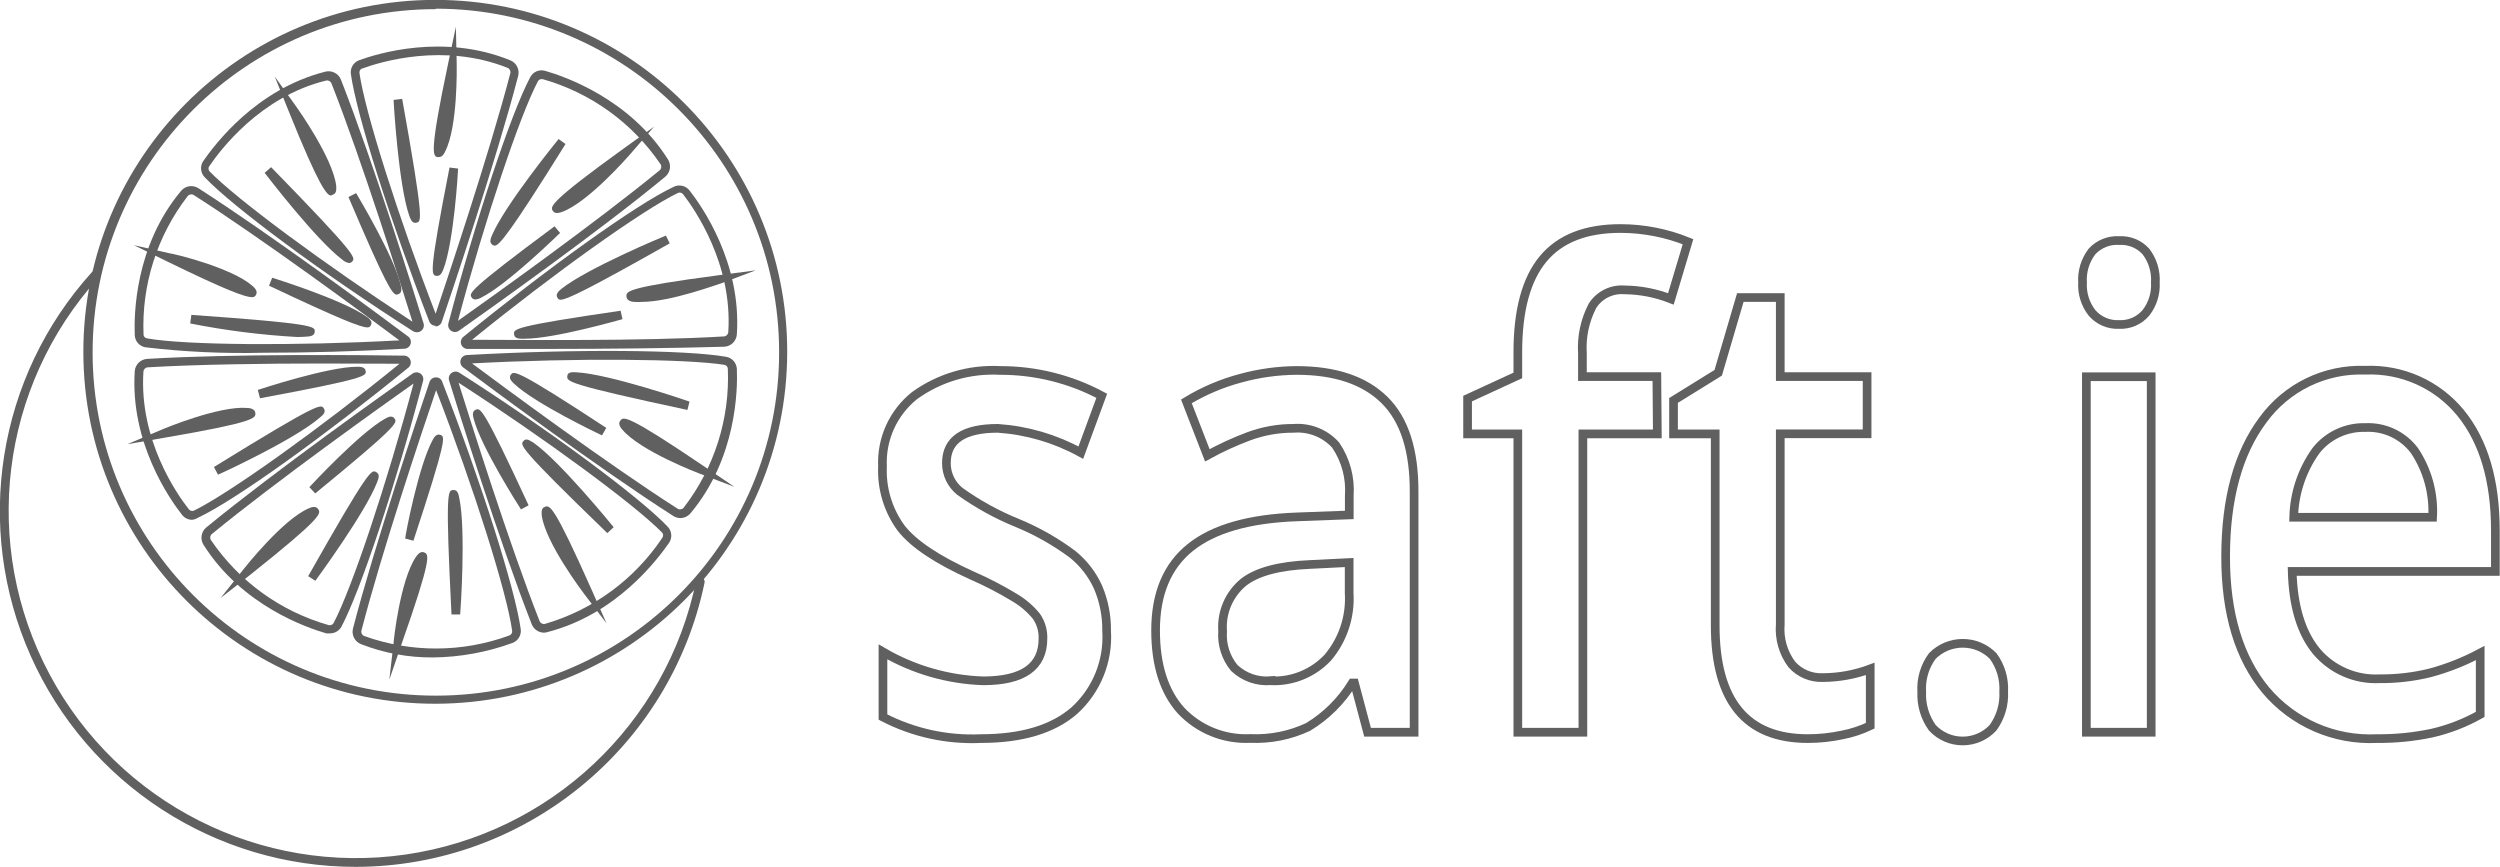
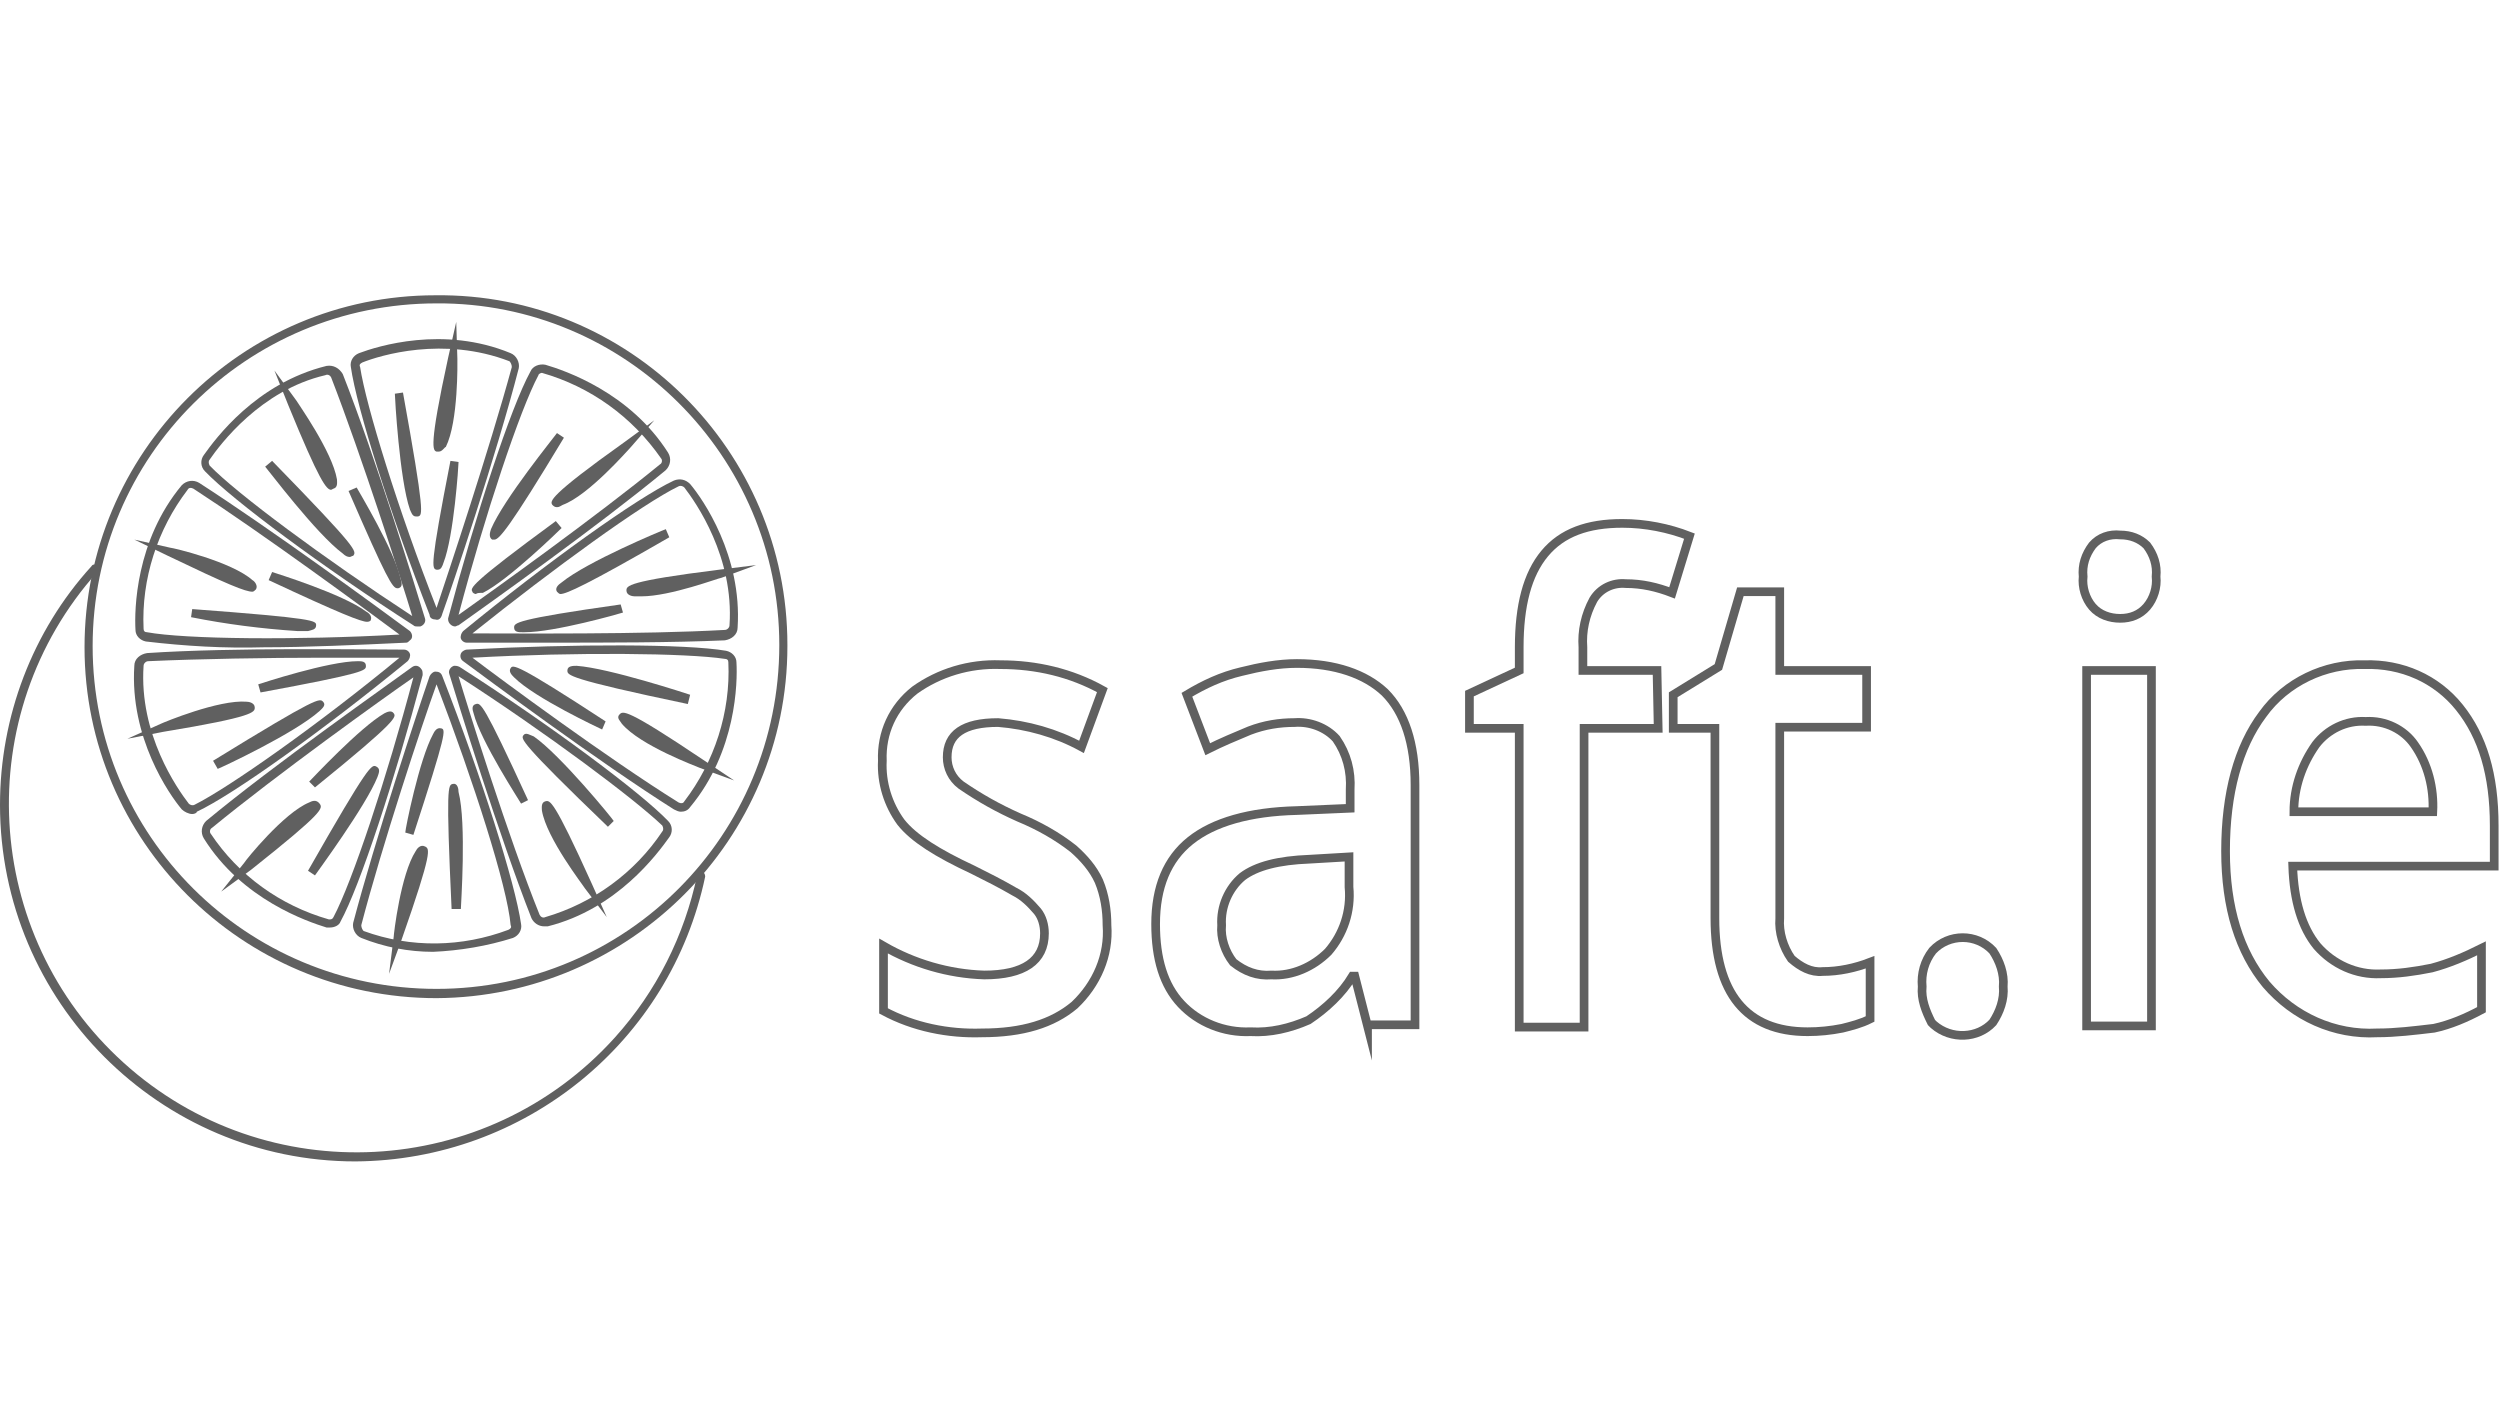
- <svg xmlns="http://www.w3.org/2000/svg" viewBox="0 0 215.95 74.88">
-   <defs>
-     <style>.cls-1{fill:#606060;}.cls-2,.cls-3{fill:none;stroke:#606060;stroke-linecap:round;stroke-miterlimit:10;}.cls-2{stroke-width:0.75px;}.cls-3{stroke-width:0.75px;}</style>
-   </defs>
-   <g id="Layer_2" data-name="Layer 2">
-     <g id="Layer_1-2" data-name="Layer 1">
-       <path class="cls-1" d="M30.74,74.88A30.74,30.74,0,0,1,7.92,23.53a.37.37,0,0,1,.55.5A30,30,0,1,0,60.13,50.18a.37.37,0,0,1,.73.15A30.83,30.83,0,0,1,30.74,74.88Z" />
-       <path class="cls-2" d="M95.59,54.5a8.57,8.57,0,0,1-2.81,6.9Q90,63.8,84.73,63.8a16.71,16.71,0,0,1-8.46-1.86V56.31a18.41,18.41,0,0,0,8.65,2.5q5.17,0,5.17-3.64a3.19,3.19,0,0,0-.57-1.94,7,7,0,0,0-1.88-1.61A30.54,30.54,0,0,0,84,49.73q-4.55-2.05-6.16-4.11a8.4,8.4,0,0,1-1.61-5.33A7.39,7.39,0,0,1,79,34.17,11.56,11.56,0,0,1,86.38,32a18.53,18.53,0,0,1,8.79,2.19l-1.81,4.91A17.32,17.32,0,0,0,86.19,37Q81.75,37,81.75,40a3.11,3.11,0,0,0,1.16,2.44,24,24,0,0,0,5,2.75,22,22,0,0,1,4.74,2.69,7.77,7.77,0,0,1,2.19,2.82A9.3,9.3,0,0,1,95.59,54.5Z" />
-       <path class="cls-2" d="M118.13,63.25,117,59h-.19A11.4,11.4,0,0,1,113,62.79a10.62,10.62,0,0,1-5,1A7.7,7.7,0,0,1,102,61.36q-2.18-2.44-2.18-6.91,0-4.75,3-7.16T112,44.65l4.55-.17V42.84a6.91,6.91,0,0,0-1.18-4.4A4.43,4.43,0,0,0,111.74,37a11,11,0,0,0-3.88.69,27.06,27.06,0,0,0-3.57,1.64l-1.81-4.66a17.81,17.81,0,0,1,4.69-2A18.66,18.66,0,0,1,112,32q5,0,7.59,2.55t2.56,8V63.25Zm-8.34-4.44a6.37,6.37,0,0,0,4.9-2,7.86,7.86,0,0,0,1.85-5.57V48.59l-3.38.17q-4,.17-5.75,1.54a5,5,0,0,0-1.8,4.21,4.48,4.48,0,0,0,1,3.18A4.09,4.09,0,0,0,109.79,58.8Z" />
-       <path class="cls-2" d="M143.16,37.48h-6.43V63.25h-5.62V37.48h-4.34V34.43l4.34-2v-2q0-5.44,2.19-8.07T140,19.74a15.59,15.59,0,0,1,5.81,1.14l-1.48,4.94a11.25,11.25,0,0,0-4-.78,3,3,0,0,0-2.77,1.37,7.82,7.82,0,0,0-.87,4.12v2h6.43Z" />
-       <path class="cls-2" d="M157.45,58.53a11.87,11.87,0,0,0,4.1-.75v4.91a10.08,10.08,0,0,1-2.39.79,14.28,14.28,0,0,1-3,.32q-8,0-8-9.77V37.48h-3.6V34.59l3.86-2.39,1.91-6.5h3.45v6.83h7.5v4.94h-7.5V53.92a5.09,5.09,0,0,0,1,3.48A3.4,3.4,0,0,0,157.45,58.53Z" />
-       <path class="cls-2" d="M166,59.78a4.73,4.73,0,0,1,.91-3.11,3.69,3.69,0,0,1,5.26,0,4.76,4.76,0,0,1,.91,3.07,4.88,4.88,0,0,1-.92,3.12,3.58,3.58,0,0,1-5.25,0A4.91,4.91,0,0,1,166,59.78Z" />
-       <path class="cls-2" d="M179.89,24.41a4,4,0,0,1,.82-2.69,2.94,2.94,0,0,1,2.35-.94,2.89,2.89,0,0,1,2.3.94,4,4,0,0,1,.82,2.69,3.9,3.9,0,0,1-.82,2.62,2.87,2.87,0,0,1-2.3,1,2.92,2.92,0,0,1-2.35-1A3.9,3.9,0,0,1,179.89,24.41Zm5.93,38.84h-5.6V32.54h5.6Z" />
-       <path class="cls-2" d="M205.33,63.8a11.8,11.8,0,0,1-9.61-4.18q-3.47-4.18-3.47-11.51,0-7.52,3.22-11.83a10.43,10.43,0,0,1,8.84-4.3,10.09,10.09,0,0,1,8.24,3.69q3,3.69,3,10.16v3.53H198q.12,4.47,2.07,6.87a6.69,6.69,0,0,0,5.5,2.4,17.53,17.53,0,0,0,4.35-.51,20.62,20.62,0,0,0,4.32-1.71v5.3a15.53,15.53,0,0,1-4.14,1.61A21.92,21.92,0,0,1,205.33,63.8Zm-1-26.87a5.24,5.24,0,0,0-4.28,2,10.3,10.3,0,0,0-1.92,5.75h12a9.45,9.45,0,0,0-1.57-5.76A5,5,0,0,0,204.31,36.93Z" />
-       <path class="cls-1" d="M37.65,60.79A30.4,30.4,0,1,1,68,30.4,30.43,30.43,0,0,1,37.65,60.79Zm0-60A29.65,29.65,0,1,0,67.3,30.4,29.68,29.68,0,0,0,37.65.75Z" />
-       <path class="cls-1" d="M37.63,28.14a.58.58,0,0,1-.55-.37C33.71,19.08,30.8,9.9,30.31,6.41A1.11,1.11,0,0,1,31,5.21h0c1.61-.59,7.32-2.35,13.08,0a1.15,1.15,0,0,1,.68,1.35c-1.92,7.38-5.84,19-6.6,21.24a.58.58,0,0,1-.54.4Zm.15-.64h0ZM31.28,5.91a.37.37,0,0,0-.23.4c.47,3.33,3.34,12.4,6.58,20.79,1-3,4.63-13.79,6.45-20.77a.4.4,0,0,0-.24-.47c-5.51-2.2-11-.51-12.55.06Z" />
-       <path class="cls-1" d="M36,28.7a.59.59,0,0,1-.32-.09c-7.84-5-15.59-10.76-18-13.3a1.12,1.12,0,0,1-.13-1.39h0c1-1.43,4.54-6.2,10.55-7.73a1.15,1.15,0,0,1,1.35.69c2.79,7.11,6.44,18.79,7.14,21.06a.59.59,0,0,1-.56.76Zm.09-.72h0Zm-18-13.65a.37.37,0,0,0,0,.46c2.34,2.42,10,8.07,17.54,13-.94-3-4.35-13.87-7-20.59a.4.4,0,0,0-.47-.24C22.46,8.36,19,13,18.1,14.33Z" />
-       <path class="cls-1" d="M22.76,30.47A71.75,71.75,0,0,1,12.56,30a1.11,1.11,0,0,1-.92-1.05h0c-.07-1.72,0-7.69,4-12.46a1.14,1.14,0,0,1,1.5-.23c6.23,4,15.47,10.83,18.16,12.84A.59.59,0,0,1,35,30.12C30.77,30.36,26.5,30.47,22.76,30.47ZM12.39,28.88a.37.37,0,0,0,.31.35c3.31.59,12.83.66,21.8.17-3.06-2.28-11.8-8.74-17.76-12.55a.4.4,0,0,0-.52.08,18.36,18.36,0,0,0-3.82,12Zm22.55.49h0Z" />
-       <path class="cls-1" d="M16.6,44.9a1.1,1.1,0,0,1-.87-.42c-1.06-1.35-4.5-6.24-4.09-12.43A1.15,1.15,0,0,1,12.72,31c7.41-.45,18.9-.33,22.24-.28a.59.59,0,0,1,.36,1c-7.22,5.89-15,11.5-18.22,13A1.13,1.13,0,0,1,16.6,44.9ZM27.76,31.4c-4.72,0-10.59.07-15,.33a.4.4,0,0,0-.37.37C12,38,15.3,42.72,16.32,44h0a.37.37,0,0,0,.45.1c3-1.47,10.76-7,17.74-12.68C33.07,31.42,30.63,31.4,27.76,31.4Z" />
-       <path class="cls-1" d="M28.49,54.71a1.06,1.06,0,0,1-.3,0h0c-1.65-.47-7.3-2.4-10.61-7.65a1.15,1.15,0,0,1,.24-1.5c5.91-4.86,15.89-11.93,17.83-13.3a.59.59,0,0,1,.9.63c-2.37,9-5.41,18.15-7.07,21.27A1.13,1.13,0,0,1,28.49,54.71ZM28.4,54a.38.38,0,0,0,.42-.19c1.58-3,4.59-12,6.9-20.68-2.59,1.83-11.84,8.42-17.42,13a.4.4,0,0,0-.08.52A18.36,18.36,0,0,0,28.4,54Z" />
-       <path class="cls-1" d="M37.4,56.79a16.72,16.72,0,0,1-6.22-1.15,1.15,1.15,0,0,1-.69-1.35C32.36,47.11,36,36.21,37.1,33a.58.58,0,0,1,.54-.4.54.54,0,0,1,.56.38c3.37,8.68,6.29,17.87,6.78,21.36a1.11,1.11,0,0,1-.72,1.2h0A20.62,20.62,0,0,1,37.4,56.79Zm.27-23.09C36.44,37.31,33,47.6,31.22,54.47a.4.4,0,0,0,.24.47A18.36,18.36,0,0,0,44,54.89h0a.37.37,0,0,0,.24-.4C43.78,51.15,40.91,42.08,37.67,33.7Zm6.47,21.54h0Z" />
-       <path class="cls-1" d="M47,54.65a1.15,1.15,0,0,1-1.07-.73c-2.79-7.11-6.44-18.79-7.14-21.06a.59.59,0,0,1,.88-.67c7.83,5,15.59,10.76,18,13.3a1.11,1.11,0,0,1,.13,1.39c-1,1.43-4.54,6.2-10.55,7.73A1.16,1.16,0,0,1,47,54.65ZM39.61,33.06c.94,3,4.35,13.87,7,20.59a.4.4,0,0,0,.47.24,18.36,18.36,0,0,0,10.12-7.42h0a.37.37,0,0,0,0-.46C54.81,43.58,47.15,37.94,39.61,33.06Z" />
-       <path class="cls-1" d="M58.77,44.75a1.13,1.13,0,0,1-.61-.18C51.72,40.46,41.9,33.15,40,31.73a.59.59,0,0,1,.32-1.06c9.3-.53,18.94-.46,22.41.15a1.12,1.12,0,0,1,.92,1.05h0c.07,1.72,0,7.69-4,12.46A1.15,1.15,0,0,1,58.77,44.75Zm-18-13.36c2.54,1.89,11.67,8.66,17.76,12.55a.4.4,0,0,0,.52-.08,18.35,18.35,0,0,0,3.82-12h0a.36.36,0,0,0-.31-.35C59.28,31,49.77,30.91,40.79,31.39Z" />
-       <path class="cls-1" d="M47.53,30.14c-3.19,0-5.85,0-7.2,0a.59.59,0,0,1-.36-1c7.22-5.89,15-11.5,18.22-13a1.11,1.11,0,0,1,1.37.31h0c1.06,1.35,4.5,6.24,4.09,12.43a1.15,1.15,0,0,1-1.07,1.07C58.14,30.08,52.26,30.14,47.53,30.14Zm-6.75-.79c3.81,0,14.66.14,21.75-.29a.4.4,0,0,0,.38-.37C63.29,22.77,60,18.07,59,16.77a.37.37,0,0,0-.45-.1C55.49,18.15,47.75,23.68,40.78,29.35Z" />
-       <path class="cls-1" d="M39.3,28.68a.59.59,0,0,1-.57-.74c2.37-9,5.41-18.15,7.07-21.27a1.1,1.1,0,0,1,1.29-.55c1.65.47,7.3,2.4,10.61,7.65a1.15,1.15,0,0,1-.24,1.5C51.74,20,42.37,26.64,39.64,28.57A.58.58,0,0,1,39.3,28.68ZM46.79,6.83a.37.37,0,0,0-.33.2c-1.58,3-4.59,12-6.9,20.68,3.11-2.2,11.94-8.51,17.42-13a.4.4,0,0,0,.08-.52A18.36,18.36,0,0,0,46.89,6.84h-.1Z" />
-       <path class="cls-1" d="M35.87,19.25c-.3,0-.43-.37-.52-.62C34.43,16,34,8.93,34,8.63l.74-.09C36.63,19.06,36.4,19.12,36,19.23Zm0-.37h0Z" />
-       <path class="cls-1" d="M37.78,23.83l-.12,0c-.4-.12-.63-.18,1.17-9.36l.74.09c0,.26-.37,6.39-1.28,8.72C38.21,23.48,38.07,23.83,37.78,23.83Z" />
-       <path class="cls-1" d="M37.92,13.57l-.15,0c-.35-.12-.72-.25.95-8.13l.66-3.13.07,3.2c0,.22.11,5.43-1,7.58C38.39,13.23,38.22,13.57,37.92,13.57Zm.29-.55h0Z" />
-       <path class="cls-1" d="M42.73,21.22a.35.35,0,0,1-.16-.05c-.35-.19-.18-.6-.06-.87,1.11-2.59,5.55-8.05,5.74-8.29l.6.43C44,20.22,43.11,21.22,42.73,21.22Z" />
-       <path class="cls-1" d="M41.06,25.87a.37.37,0,0,1-.33-.19c-.21-.35-.34-.56,7.17-6.13l.48.57c-.19.18-4.57,4.47-6.82,5.59A1.24,1.24,0,0,1,41.06,25.87Z" />
-       <path class="cls-1" d="M48.12,18.4a.41.41,0,0,1-.39-.22c-.17-.32-.36-.67,6.17-5.37l2.6-1.87-2.1,2.42c-.15.17-3.57,4.09-5.83,4.94A1.33,1.33,0,0,1,48.12,18.4Z" />
-       <path class="cls-1" d="M48.42,25.89a.27.27,0,0,1-.26-.16c-.22-.33.13-.61.36-.8,2.21-1.75,8.71-4.47,9-4.58l.33.67C50.67,25.08,48.94,25.89,48.42,25.89Z" />
-       <path class="cls-1" d="M45.3,29.26h-.18c-.26,0-.7,0-.72-.42s0-.66,9.21-2l.16.73C53.52,27.63,47.89,29.26,45.3,29.26Z" />
-       <path class="cls-1" d="M55.42,26.08a4.58,4.58,0,0,1-.62,0c-.21,0-.69-.09-.69-.5s0-.76,8-1.81l3.17-.42-3,1.13C62.08,24.52,57.94,26.08,55.42,26.08Z" />
-       <path class="cls-1" d="M27.24,50.17l-.62-.4c5.26-9.3,5.47-9.2,5.86-9s.2.59.1.87C31.58,44.26,27.41,49.93,27.24,50.17Z" />
-       <path class="cls-1" d="M27.23,42.62l-.51-.54c.18-.19,4.35-4.69,6.54-5.91.23-.13.61-.34.83,0S34.46,36.7,27.23,42.62Z" />
-       <path class="cls-1" d="M19.06,51.65l2-2.51c.14-.17,3.37-4.26,5.59-5.22.19-.08.64-.28.85.08s.39.66-5.91,5.67Z" />
-       <path class="cls-1" d="M18.83,41l-.35-.66c9.09-5.61,9.23-5.43,9.48-5.08s-.1.62-.33.81C25.49,37.94,19.1,40.9,18.83,41Z" />
-       <path class="cls-1" d="M22.46,34.4l-.19-.72c.25-.08,6.07-2,8.58-2,.26,0,.7,0,.74.39S31.66,32.7,22.46,34.4Z" />
-       <path class="cls-1" d="M11,38.37l2.95-1.25c.2-.09,5-2.09,7.41-1.88.21,0,.69.07.7.47s0,.76-7.91,2.11Z" />
-       <path class="cls-1" d="M25.66,29.11a66.44,66.44,0,0,1-9.23-1.17l.1-.74c10.66.75,10.66,1,10.66,1.42s-.44.44-.74.46S25.95,29.11,25.66,29.11Z" />
-       <path class="cls-1" d="M31.73,28.28c-.55,0-2.26-.66-8.49-3.6l.27-.69c.25.08,6.1,1.91,8.15,3.36.21.15.57.41.37.75A.29.29,0,0,1,31.73,28.28Z" />
-       <path class="cls-1" d="M21.76,25.67c-.56,0-2.15-.56-7.31-3.08l-2.88-1.41,3.12.71c.22,0,5.29,1.21,7.11,2.8.16.14.52.46.3.8A.34.34,0,0,1,21.76,25.67Zm-.3-.27h0Z" />
-       <path class="cls-1" d="M30.16,22.72a1.12,1.12,0,0,1-.58-.28c-2.26-1.69-6.54-7.28-6.72-7.51l.56-.49c7.46,7.65,7.3,7.83,7,8.15A.36.36,0,0,1,30.16,22.72Z" />
-       <path class="cls-1" d="M34.26,25.45c-.36,0-.92-.82-4.16-8.43l.66-.34c.13.22,3.29,5.49,3.85,7.93.06.26.16.68-.22.81Zm0-.38h0Z" />
-       <path class="cls-1" d="M28.6,16.89c-.35,0-1-.67-3.66-7.28l-1.21-3,1.86,2.6c.13.18,3.15,4.43,3.45,6.82,0,.21.09.69-.31.79Z" />
-       <path class="cls-1" d="M52.46,46.05c-7.68-7.42-7.53-7.6-7.26-7.94s.62,0,.87.12c2.31,1.62,6.75,7.08,6.94,7.31Z" />
-       <path class="cls-1" d="M45,44c-.14-.22-3.45-5.39-4.08-7.81-.07-.25-.18-.68.2-.81s.62-.21,4.54,8.27Z" />
-       <path class="cls-1" d="M52.39,53.84l-1.94-2.55c-.13-.18-3.28-4.33-3.65-6.72,0-.21-.11-.68.29-.8s.73-.21,4,7.14Z" />
-       <path class="cls-1" d="M59.38,35.41C48.93,33.18,49,32.95,49,32.52s.5-.37.8-.36c2.82.15,9.48,2.43,9.76,2.53Z" />
-       <path class="cls-1" d="M52,37.61c-.23-.11-5.78-2.74-7.6-4.47-.19-.18-.51-.48-.26-.79s.41-.52,8.23,4.61Z" />
-       <path class="cls-1" d="M63.43,42.05l-3-1.14c-.21-.08-5.07-1.94-6.65-3.77-.14-.16-.45-.52-.18-.83s.51-.57,7.17,3.94Z" />
-       <path class="cls-1" d="M39.75,53.08H39c-.54-10.67-.31-10.7.12-10.75s.49.39.55.68C40.26,45.76,39.78,52.79,39.75,53.08Z" />
-       <path class="cls-1" d="M35.71,46.71,35,46.52c0-.26,1.16-6.29,2.36-8.49.12-.23.33-.61.7-.46S38.64,37.83,35.71,46.71Z" />
-       <path class="cls-1" d="M33.63,58.71,34,55.52c0-.22.57-5.4,1.92-7.4.12-.17.39-.57.75-.39s.68.34-2,7.95Z" />
-       <path class="cls-3" d="M56.07,59.88" />
+ <svg xmlns="http://www.w3.org/2000/svg" version="1.1" id="Layer_1" x="0px" y="0px" viewBox="0 0 215.9 122.8" style="enable-background:new 0 0 215.9 122.8;" xml:space="preserve">
+   <style type="text/css">
+ 	.st0{fill:#606060;}
+ 	.st1{fill:none;stroke:#606060;stroke-width:0.75;stroke-linecap:round;stroke-miterlimit:10;}
+ </style>
+   <g id="Layer_2">
+     <g id="Layer_1-2">
+       <path class="st0" d="M30.7,100.3C13.8,100.3,0,86.5,0,69.5c0-7.6,2.8-15,7.9-20.6c0.1-0.2,0.4-0.2,0.5,0c0.2,0.1,0.2,0.4,0,0.5    l0,0C-2.6,61.7-1.6,80.7,10.7,91.8s31.3,10.1,42.4-2.2c3.6-4,6-8.8,7.1-14c0-0.2,0.2-0.3,0.4-0.3c0.2,0,0.3,0.2,0.3,0.4    C57.9,90,45.3,100.2,30.7,100.3z" />
+       <path class="st1" d="M95.6,79.9c0.2,2.6-0.9,5.1-2.8,6.9c-1.9,1.6-4.5,2.4-8,2.4c-2.9,0.1-5.9-0.5-8.5-1.9v-5.6    c2.6,1.5,5.6,2.4,8.7,2.5c3.4,0,5.2-1.2,5.2-3.6c0-0.7-0.2-1.4-0.6-1.9C89,78,88.4,77.4,87.6,77c-1.2-0.7-2.4-1.3-3.6-1.9    c-3-1.4-5.1-2.7-6.2-4.1c-1.1-1.5-1.7-3.4-1.6-5.3c-0.1-2.4,0.9-4.6,2.8-6.1c2.1-1.5,4.7-2.3,7.4-2.2c3.1,0,6.1,0.7,8.8,2.2    l-1.8,4.9c-2.2-1.2-4.7-1.9-7.2-2.1c-3,0-4.4,1-4.4,3c0,0.9,0.4,1.8,1.2,2.4c1.6,1.1,3.2,2,5,2.8c1.7,0.7,3.3,1.6,4.7,2.7    c0.9,0.8,1.7,1.7,2.2,2.8C95.4,77.3,95.6,78.6,95.6,79.9z" />
+       <path class="st1" d="M118.1,88.6l-1.1-4.3h-0.2c-0.9,1.5-2.3,2.8-3.8,3.8c-1.6,0.7-3.3,1.1-5,1c-2.3,0.1-4.5-0.8-6-2.4    c-1.5-1.6-2.2-3.9-2.2-6.9c0-3.2,1-5.6,3-7.2s5.1-2.5,9.2-2.6l4.6-0.2v-1.6c0.1-1.6-0.3-3.1-1.2-4.4c-0.9-1-2.3-1.5-3.6-1.4    c-1.3,0-2.6,0.2-3.9,0.7c-1.2,0.5-2.4,1-3.6,1.6l-1.8-4.7c1.5-0.9,3-1.6,4.7-2c1.6-0.4,3.2-0.7,4.8-0.7c3.3,0,5.9,0.9,7.6,2.5    c1.7,1.7,2.6,4.4,2.6,8v20.7H118.1z M109.8,84.2c1.8,0.1,3.6-0.7,4.9-2c1.3-1.5,2-3.5,1.8-5.6V74l-3.4,0.2    c-2.7,0.1-4.6,0.6-5.8,1.5c-1.2,1-1.9,2.6-1.8,4.2c-0.1,1.1,0.3,2.3,1,3.2C107.5,83.9,108.6,84.3,109.8,84.2L109.8,84.2z" />
+       <path class="st1" d="M143.2,62.9h-6.4v25.8h-5.6V62.9h-4.3v-3l4.3-2v-2c0-3.6,0.7-6.3,2.2-8.1c1.5-1.8,3.7-2.6,6.7-2.6    c2,0,4,0.4,5.8,1.1l-1.5,4.9c-1.3-0.5-2.6-0.8-4-0.8c-1.1-0.1-2.2,0.4-2.8,1.4c-0.7,1.3-1,2.7-0.9,4.1v2h6.4L143.2,62.9z" />
+       <path class="st1" d="M157.4,83.9c1.4,0,2.8-0.3,4.1-0.8v4.9c-0.8,0.4-1.6,0.6-2.4,0.8c-1,0.2-2,0.3-3,0.3c-5.3,0-8-3.3-8-9.8V62.9    h-3.6V60l3.9-2.4l1.9-6.5h3.4v6.8h7.5v4.9h-7.5v16.5c-0.1,1.2,0.3,2.5,1,3.5C155.5,83.5,156.4,84,157.4,83.9z" />
+       <path class="st1" d="M166,85.2c-0.1-1.1,0.2-2.2,0.9-3.1c1.4-1.5,3.8-1.5,5.2,0c0,0,0,0,0,0c0.6,0.9,1,2,0.9,3.1    c0.1,1.1-0.3,2.2-0.9,3.1c-1.3,1.4-3.6,1.5-5.1,0.2c-0.1-0.1-0.1-0.1-0.2-0.2C166.3,87.3,165.9,86.3,166,85.2z" />
+       <path class="st1" d="M179.9,49.8c-0.1-1,0.2-1.9,0.8-2.7c0.6-0.7,1.5-1,2.4-0.9c0.9,0,1.7,0.3,2.3,0.9c0.6,0.8,0.9,1.7,0.8,2.7    c0.1,0.9-0.2,1.9-0.8,2.6c-0.6,0.7-1.4,1-2.3,1c-0.9,0-1.8-0.3-2.4-1C180.1,51.7,179.8,50.7,179.9,49.8z M185.8,88.6h-5.6V57.9    h5.6V88.6z" />
+       <path class="st1" d="M205.3,89.2c-3.7,0.2-7.2-1.4-9.6-4.2c-2.3-2.8-3.5-6.6-3.5-11.5c0-5,1.1-9,3.2-11.8c2-2.8,5.4-4.4,8.8-4.3    c3.2-0.1,6.2,1.2,8.2,3.7c2,2.5,3,5.8,3,10.2v3.5H198c0.1,3,0.8,5.3,2.1,6.9c1.4,1.6,3.4,2.5,5.5,2.4c1.5,0,2.9-0.2,4.4-0.5    c1.5-0.4,2.9-1,4.3-1.7v5.3c-1.3,0.7-2.7,1.3-4.1,1.6C208.5,89,206.9,89.2,205.3,89.2z M204.3,62.3c-1.7-0.1-3.3,0.7-4.3,2    c-1.2,1.7-1.9,3.7-1.9,5.8h12c0.1-2-0.4-4.1-1.6-5.8C207.6,63,206,62.2,204.3,62.3L204.3,62.3z" />
+       <path class="st0" d="M37.7,86.2c-16.8,0-30.4-13.6-30.4-30.3c0-16.8,13.6-30.4,30.3-30.4C54.3,25.3,68,38.9,68,55.7c0,0,0,0,0,0.1    C68,72.5,54.4,86.1,37.7,86.2z M37.7,26.2C21.3,26.2,8,39.4,8,55.8c0,16.4,13.3,29.6,29.7,29.6s29.6-13.3,29.6-29.7c0,0,0,0,0,0    C67.3,39.4,54,26.1,37.7,26.2L37.7,26.2z" />
+       <path class="st0" d="M37.6,53.5c-0.2,0-0.5-0.1-0.5-0.4c-3.4-8.7-6.3-17.9-6.8-21.4c-0.1-0.5,0.2-1,0.7-1.2l0,0    c1.6-0.6,7.3-2.4,13.1,0c0.5,0.2,0.8,0.8,0.7,1.3c-1.9,7.4-5.8,19-6.6,21.2C38.1,53.4,37.9,53.6,37.6,53.5L37.6,53.5z M37.8,52.9    L37.8,52.9z M31.3,31.3c-0.2,0.1-0.3,0.2-0.2,0.4c0.5,3.3,3.3,12.4,6.6,20.8c1-3,4.6-13.8,6.5-20.8c0-0.2-0.1-0.4-0.2-0.5    C38.3,29,32.8,30.7,31.3,31.3L31.3,31.3z" />
+       <path class="st0" d="M36,54.1c-0.1,0-0.2,0-0.3-0.1c-7.8-5-15.6-10.8-18-13.3c-0.4-0.4-0.4-1-0.1-1.4l0,0c1-1.4,4.5-6.2,10.6-7.7    c0.6-0.1,1.1,0.2,1.4,0.7c2.8,7.1,6.4,18.8,7.1,21.1c0.1,0.3-0.1,0.6-0.4,0.7C36.1,54.1,36.1,54.1,36,54.1L36,54.1z M36.1,53.4    L36.1,53.4z M18.1,39.7c-0.1,0.1-0.1,0.3,0,0.5c2.3,2.4,10,8.1,17.5,13c-0.9-3-4.4-13.9-7-20.6c-0.1-0.2-0.3-0.3-0.5-0.2    C22.5,33.7,19,38.4,18.1,39.7L18.1,39.7z" />
+       <path class="st0" d="M22.8,55.9c-3.4,0.1-6.8-0.1-10.2-0.5c-0.5-0.1-0.9-0.5-0.9-1l0,0c-0.1-1.7,0-7.7,4-12.5    c0.4-0.4,1-0.5,1.5-0.2c6.2,4,15.5,10.8,18.2,12.8c0.2,0.2,0.3,0.6,0,0.8c-0.1,0.1-0.2,0.2-0.3,0.2C30.8,55.7,26.5,55.9,22.8,55.9    z M12.4,54.3c0,0.2,0.1,0.3,0.3,0.3c3.3,0.6,12.8,0.7,21.8,0.2c-3.1-2.3-11.8-8.7-17.8-12.6c-0.2-0.1-0.4-0.1-0.5,0.1    C13.6,45.7,12.2,50,12.4,54.3L12.4,54.3z M34.9,54.8L34.9,54.8z" />
+       <path class="st0" d="M16.6,70.3c-0.3,0-0.7-0.2-0.9-0.4c-1.1-1.3-4.5-6.2-4.1-12.4c0-0.6,0.5-1,1.1-1.1c7.4-0.5,18.9-0.3,22.2-0.3    c0.3,0,0.6,0.3,0.5,0.6c0,0.1-0.1,0.3-0.2,0.4c-7.2,5.9-15,11.5-18.2,13C17,70.2,16.8,70.3,16.6,70.3z M27.8,56.8    c-4.7,0-10.6,0.1-15,0.3c-0.2,0-0.4,0.2-0.4,0.4c-0.4,5.9,2.9,10.6,3.9,11.9l0,0c0.1,0.1,0.3,0.2,0.5,0.1c3-1.5,10.8-7,17.7-12.7    C33.1,56.8,30.6,56.8,27.8,56.8z" />
+       <path class="st0" d="M28.5,80.1c-0.1,0-0.2,0-0.3,0l0,0c-1.6-0.5-7.3-2.4-10.6-7.7c-0.3-0.5-0.2-1.1,0.2-1.5    c5.9-4.9,15.9-11.9,17.8-13.3c0.3-0.2,0.6-0.1,0.8,0.2c0.1,0.1,0.1,0.3,0.1,0.5c-2.4,9-5.4,18.2-7.1,21.3    C29.3,79.9,28.9,80.1,28.5,80.1z M28.4,79.4c0.2,0,0.3,0,0.4-0.2c1.6-3,4.6-12,6.9-20.7c-2.6,1.8-11.8,8.4-17.4,13    c-0.2,0.1-0.2,0.4-0.1,0.5C20.6,75.6,24.2,78.2,28.4,79.4z" />
+       <path class="st0" d="M37.4,82.2c-2.1,0-4.2-0.4-6.2-1.2c-0.5-0.2-0.8-0.8-0.7-1.3c1.9-7.2,5.5-18.1,6.6-21.3    c0.1-0.2,0.3-0.4,0.5-0.4c0.3,0,0.5,0.1,0.6,0.4c3.4,8.7,6.3,17.9,6.8,21.4c0.1,0.5-0.2,1-0.7,1.2l0,0    C42.1,81.7,39.7,82.1,37.4,82.2z M37.7,59.1C36.4,62.7,33,73,31.2,79.9c0,0.2,0.1,0.4,0.2,0.5c4.1,1.5,8.5,1.4,12.5-0.1l0,0    c0.2-0.1,0.3-0.2,0.2-0.4C43.8,76.5,40.9,67.5,37.7,59.1z M44.1,80.6L44.1,80.6z" />
+       <path class="st0" d="M47,80c-0.5,0-0.9-0.3-1.1-0.7c-2.8-7.1-6.4-18.8-7.1-21.1c-0.1-0.3,0.1-0.6,0.4-0.7c0.2,0,0.3,0,0.5,0.1    c7.8,5,15.6,10.8,18,13.3c0.4,0.4,0.4,1,0.1,1.4c-1,1.4-4.5,6.2-10.5,7.7C47.2,80,47.1,80,47,80z M39.6,58.4    c0.9,3,4.3,13.9,7,20.6c0.1,0.2,0.3,0.3,0.5,0.2c4.1-1.2,7.7-3.8,10.1-7.4l0,0c0.1-0.1,0.1-0.3,0-0.5C54.8,69,47.2,63.3,39.6,58.4    z" />
+       <path class="st0" d="M58.8,70.1c-0.2,0-0.4-0.1-0.6-0.2C51.7,65.8,41.9,58.5,40,57.1c-0.3-0.2-0.3-0.6-0.1-0.8    c0.1-0.1,0.3-0.2,0.4-0.2c9.3-0.5,18.9-0.5,22.4,0.1c0.5,0.1,0.9,0.5,0.9,1l0,0c0.1,1.7,0,7.7-4,12.5C59.4,70,59.1,70.1,58.8,70.1    z M40.8,56.8c2.5,1.9,11.7,8.7,17.8,12.5c0.2,0.1,0.4,0.1,0.5-0.1c2.6-3.4,4-7.7,3.8-12l0,0c0-0.2-0.1-0.3-0.3-0.3    C59.3,56.4,49.8,56.3,40.8,56.8L40.8,56.8z" />
+       <path class="st0" d="M47.5,55.5c-3.2,0-5.8,0-7.2,0c-0.3,0-0.6-0.3-0.5-0.6c0-0.1,0.1-0.3,0.2-0.4c7.2-5.9,15-11.5,18.2-13    c0.5-0.2,1-0.1,1.4,0.3l0,0c1.1,1.3,4.5,6.2,4.1,12.4c0,0.6-0.5,1-1.1,1.1C58.1,55.5,52.3,55.5,47.5,55.5z M40.8,54.7    c3.8,0,14.7,0.1,21.8-0.3c0.2,0,0.4-0.2,0.4-0.4c0.4-5.9-2.9-10.6-3.9-11.9c-0.1-0.1-0.3-0.2-0.5-0.1    C55.5,43.5,47.8,49.1,40.8,54.7z" />
+       <path class="st0" d="M39.3,54.1c-0.3,0-0.6-0.3-0.6-0.6c0-0.1,0-0.1,0-0.1c2.4-9,5.4-18.2,7.1-21.3c0.2-0.5,0.8-0.7,1.3-0.6    c1.7,0.5,7.3,2.4,10.6,7.6c0.3,0.5,0.2,1.1-0.2,1.5C51.7,45.4,42.4,52,39.6,54C39.5,54,39.4,54.1,39.3,54.1z M46.8,32.2    c-0.1,0-0.3,0.1-0.3,0.2c-1.6,3-4.6,12-6.9,20.7c3.1-2.2,11.9-8.5,17.4-13c0.2-0.1,0.2-0.4,0.1-0.5C54.6,36,51,33.4,46.8,32.2    L46.8,32.2L46.8,32.2z" />
+       <path class="st0" d="M35.9,44.6c-0.3,0-0.4-0.4-0.5-0.6c-0.9-2.6-1.3-9.7-1.3-10l0.7-0.1c1.9,10.5,1.7,10.6,1.3,10.7L35.9,44.6z     M35.9,44.3L35.9,44.3z" />
+       <path class="st0" d="M37.8,49.2h-0.1c-0.4-0.1-0.6-0.2,1.2-9.4l0.7,0.1c0,0.3-0.4,6.4-1.3,8.7C38.2,48.9,38.1,49.2,37.8,49.2z" />
+       <path class="st0" d="M37.9,39h-0.2c-0.3-0.1-0.7-0.3,1-8.1l0.7-3.1l0.1,3.2c0,0.2,0.1,5.4-1,7.6C38.4,38.6,38.2,39,37.9,39z     M38.2,38.4L38.2,38.4z" />
+       <path class="st0" d="M42.7,46.6c-0.1,0-0.1,0-0.2,0c-0.3-0.2-0.2-0.6-0.1-0.9c1.1-2.6,5.5-8,5.7-8.3l0.6,0.4    C44,45.6,43.1,46.6,42.7,46.6z" />
+       <path class="st0" d="M41.1,51.3c-0.1,0-0.3-0.1-0.3-0.2c-0.2-0.3-0.3-0.6,7.2-6.1l0.5,0.6c-0.2,0.2-4.6,4.5-6.8,5.6    C41.4,51.2,41.2,51.2,41.1,51.3z" />
+       <path class="st0" d="M48.1,43.8c-0.2,0-0.3-0.1-0.4-0.2c-0.2-0.3-0.4-0.7,6.2-5.4l2.6-1.9l-2.1,2.4c-0.2,0.2-3.6,4.1-5.8,4.9    C48.4,43.7,48.3,43.8,48.1,43.8z" />
+       <path class="st0" d="M48.4,51.3c-0.1,0-0.2-0.1-0.3-0.2c-0.2-0.3,0.1-0.6,0.4-0.8c2.2-1.8,8.7-4.5,9-4.6l0.3,0.7    C50.7,50.5,48.9,51.3,48.4,51.3z" />
+       <path class="st0" d="M45.3,54.6h-0.2c-0.3,0-0.7,0-0.7-0.4c0-0.4,0-0.7,9.2-2l0.2,0.7C53.5,53,47.9,54.6,45.3,54.6z" />
+       <path class="st0" d="M55.4,51.5c-0.2,0-0.4,0-0.6,0c-0.2,0-0.7-0.1-0.7-0.5s0-0.8,8-1.8l3.2-0.4l-3,1.1    C62.1,49.9,57.9,51.5,55.4,51.5z" />
+       <path class="st0" d="M27.2,75.6l-0.6-0.4c5.3-9.3,5.5-9.2,5.9-9c0.4,0.2,0.2,0.6,0.1,0.9C31.6,69.6,27.4,75.3,27.2,75.6z" />
+       <path class="st0" d="M27.2,68l-0.5-0.5c0.2-0.2,4.4-4.7,6.5-5.9c0.2-0.1,0.6-0.3,0.8,0S34.5,62.1,27.2,68z" />
+       <path class="st0" d="M19.1,77l2-2.5c0.1-0.2,3.4-4.3,5.6-5.2c0.2-0.1,0.6-0.3,0.9,0.1s0.4,0.7-5.9,5.7L19.1,77z" />
+       <path class="st0" d="M18.8,66.4l-0.4-0.7c9.1-5.6,9.2-5.4,9.5-5.1s-0.1,0.6-0.3,0.8C25.5,63.3,19.1,66.3,18.8,66.4z" />
+       <path class="st0" d="M22.5,59.8l-0.2-0.7c0.3-0.1,6.1-2,8.6-2c0.3,0,0.7,0,0.7,0.4S31.7,58.1,22.5,59.8z" />
+       <path class="st0" d="M11,63.8l2.9-1.3c0.2-0.1,5-2.1,7.4-1.9c0.2,0,0.7,0.1,0.7,0.5s0,0.8-7.9,2.1L11,63.8z" />
+       <path class="st0" d="M25.7,54.5c-3.1-0.2-6.2-0.6-9.2-1.2l0.1-0.7c10.7,0.8,10.7,1,10.7,1.4c0,0.4-0.4,0.4-0.7,0.5    C26.2,54.5,26,54.5,25.7,54.5z" />
+       <path class="st0" d="M31.7,53.7c-0.5,0-2.3-0.7-8.5-3.6l0.3-0.7c0.3,0.1,6.1,1.9,8.1,3.4c0.2,0.1,0.6,0.4,0.4,0.8    C32,53.6,31.9,53.7,31.7,53.7z" />
+       <path class="st0" d="M21.8,51.1c-0.6,0-2.1-0.6-7.3-3.1l-2.9-1.4l3.1,0.7c0.2,0,5.3,1.2,7.1,2.8c0.2,0.1,0.5,0.5,0.3,0.8    C22,51,21.9,51.1,21.8,51.1z M21.5,50.8L21.5,50.8z" />
+       <path class="st0" d="M30.2,48.1c-0.2,0-0.4-0.1-0.6-0.3c-2.3-1.7-6.5-7.3-6.7-7.5l0.6-0.5c7.5,7.7,7.3,7.8,7,8.2    C30.4,48,30.3,48.1,30.2,48.1z" />
+       <path class="st0" d="M34.3,50.8c-0.4,0-0.9-0.8-4.2-8.4l0.7-0.3c0.1,0.2,3.3,5.5,3.8,7.9c0.1,0.3,0.2,0.7-0.2,0.8L34.3,50.8z     M34.3,50.5L34.3,50.5z" />
+       <path class="st0" d="M28.6,42.3c-0.4,0-1-0.7-3.7-7.3l-1.2-3l1.9,2.6c0.1,0.2,3.1,4.4,3.5,6.8c0,0.2,0.1,0.7-0.3,0.8L28.6,42.3z" />
+       <path class="st0" d="M52.5,71.4c-7.7-7.4-7.5-7.6-7.3-7.9s0.6,0,0.9,0.1c2.3,1.6,6.8,7.1,6.9,7.3L52.5,71.4z" />
+       <path class="st0" d="M45,69.4c-0.1-0.2-3.5-5.4-4.1-7.8c-0.1-0.3-0.2-0.7,0.2-0.8s0.6-0.2,4.5,8.3L45,69.4z" />
+       <path class="st0" d="M52.4,79.2l-1.9-2.5c-0.1-0.2-3.3-4.3-3.7-6.7c0-0.2-0.1-0.7,0.3-0.8c0.4-0.1,0.7-0.2,4,7.1L52.4,79.2z" />
+       <path class="st0" d="M59.4,60.8C48.9,58.6,49,58.3,49,57.9s0.5-0.4,0.8-0.4c2.8,0.2,9.5,2.4,9.8,2.5L59.4,60.8z" />
+       <path class="st0" d="M52,63c-0.2-0.1-5.8-2.7-7.6-4.5c-0.2-0.2-0.5-0.5-0.3-0.8s0.4-0.5,8.2,4.6L52,63z" />
+       <path class="st0" d="M63.4,67.4l-3-1.1c-0.2-0.1-5.1-1.9-6.7-3.8c-0.1-0.2-0.5-0.5-0.2-0.8s0.5-0.6,7.2,3.9L63.4,67.4z" />
+       <path class="st0" d="M39.8,78.5H39c-0.5-10.7-0.3-10.7,0.1-10.8c0.4-0.1,0.5,0.4,0.5,0.7C40.3,71.1,39.8,78.2,39.8,78.5z" />
+       <path class="st0" d="M35.7,72.1L35,71.9c0-0.3,1.2-6.3,2.4-8.5c0.1-0.2,0.3-0.6,0.7-0.5S38.6,63.2,35.7,72.1z" />
+       <path class="st0" d="M33.6,84.1l0.4-3.2c0-0.2,0.6-5.4,1.9-7.4c0.1-0.2,0.4-0.6,0.8-0.4s0.7,0.3-2,8L33.6,84.1z" />
+       <path class="st1" d="M56.1,85.3" />
    </g>
  </g>
</svg>
